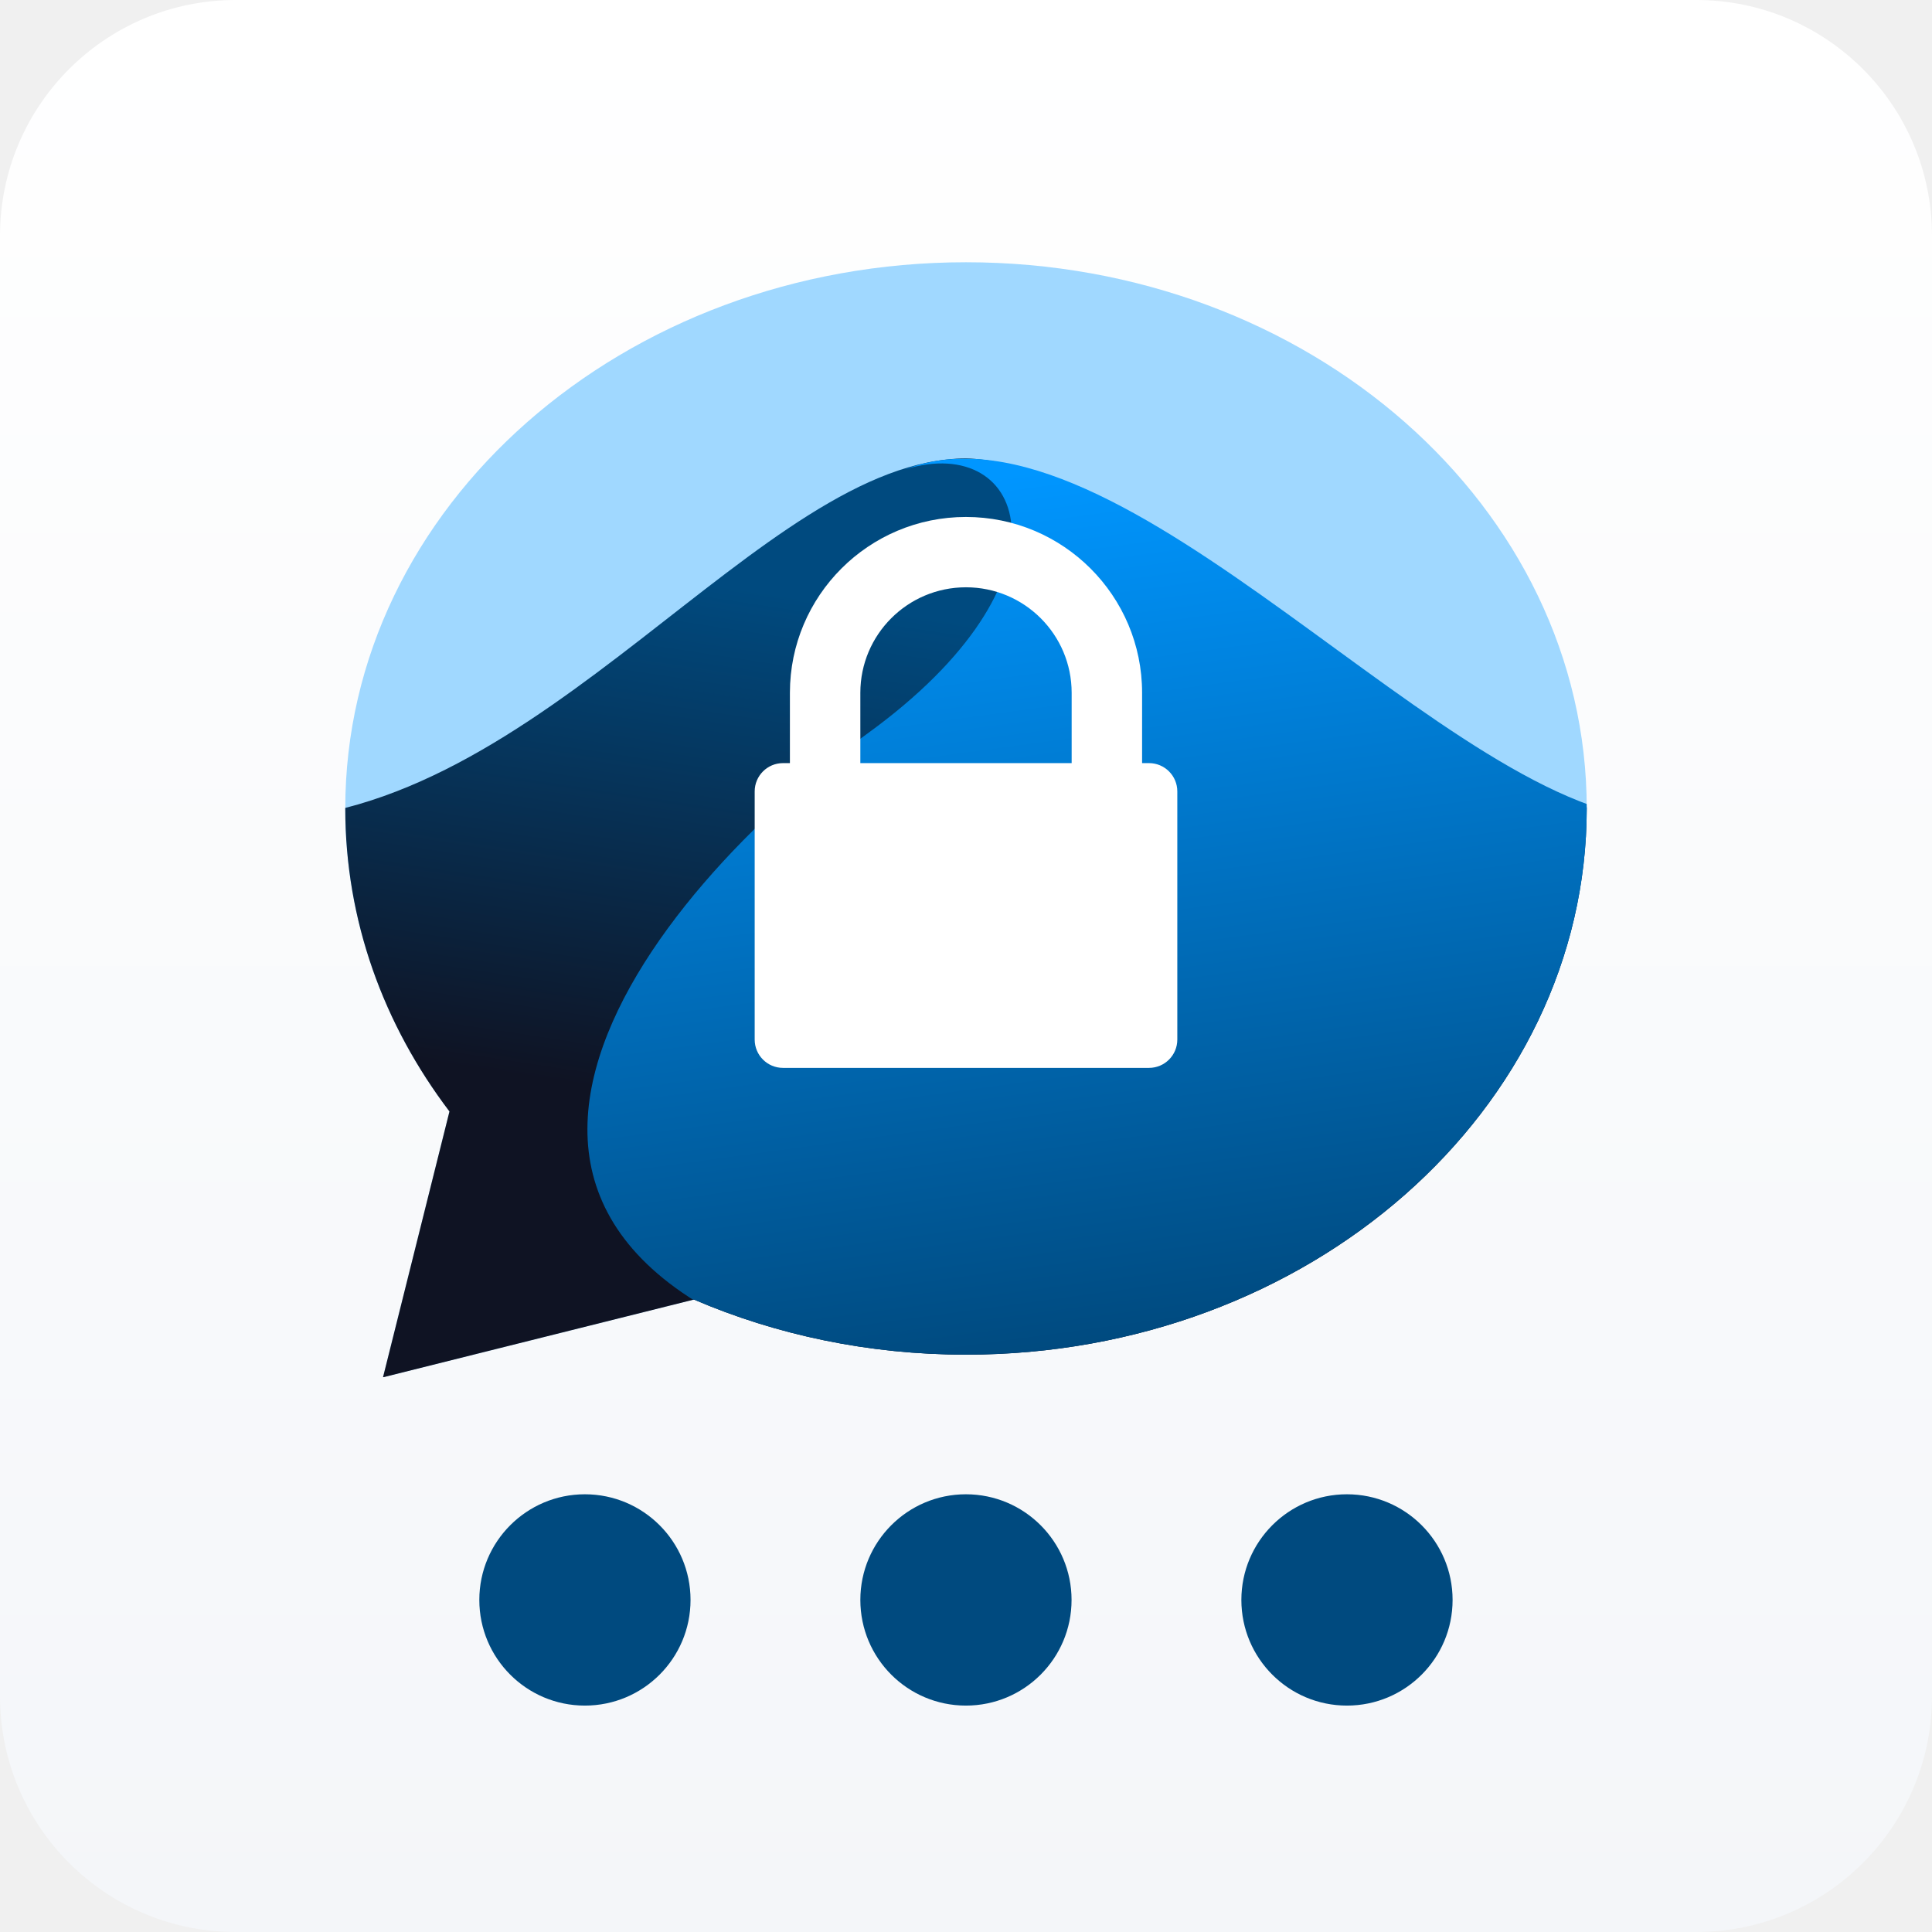
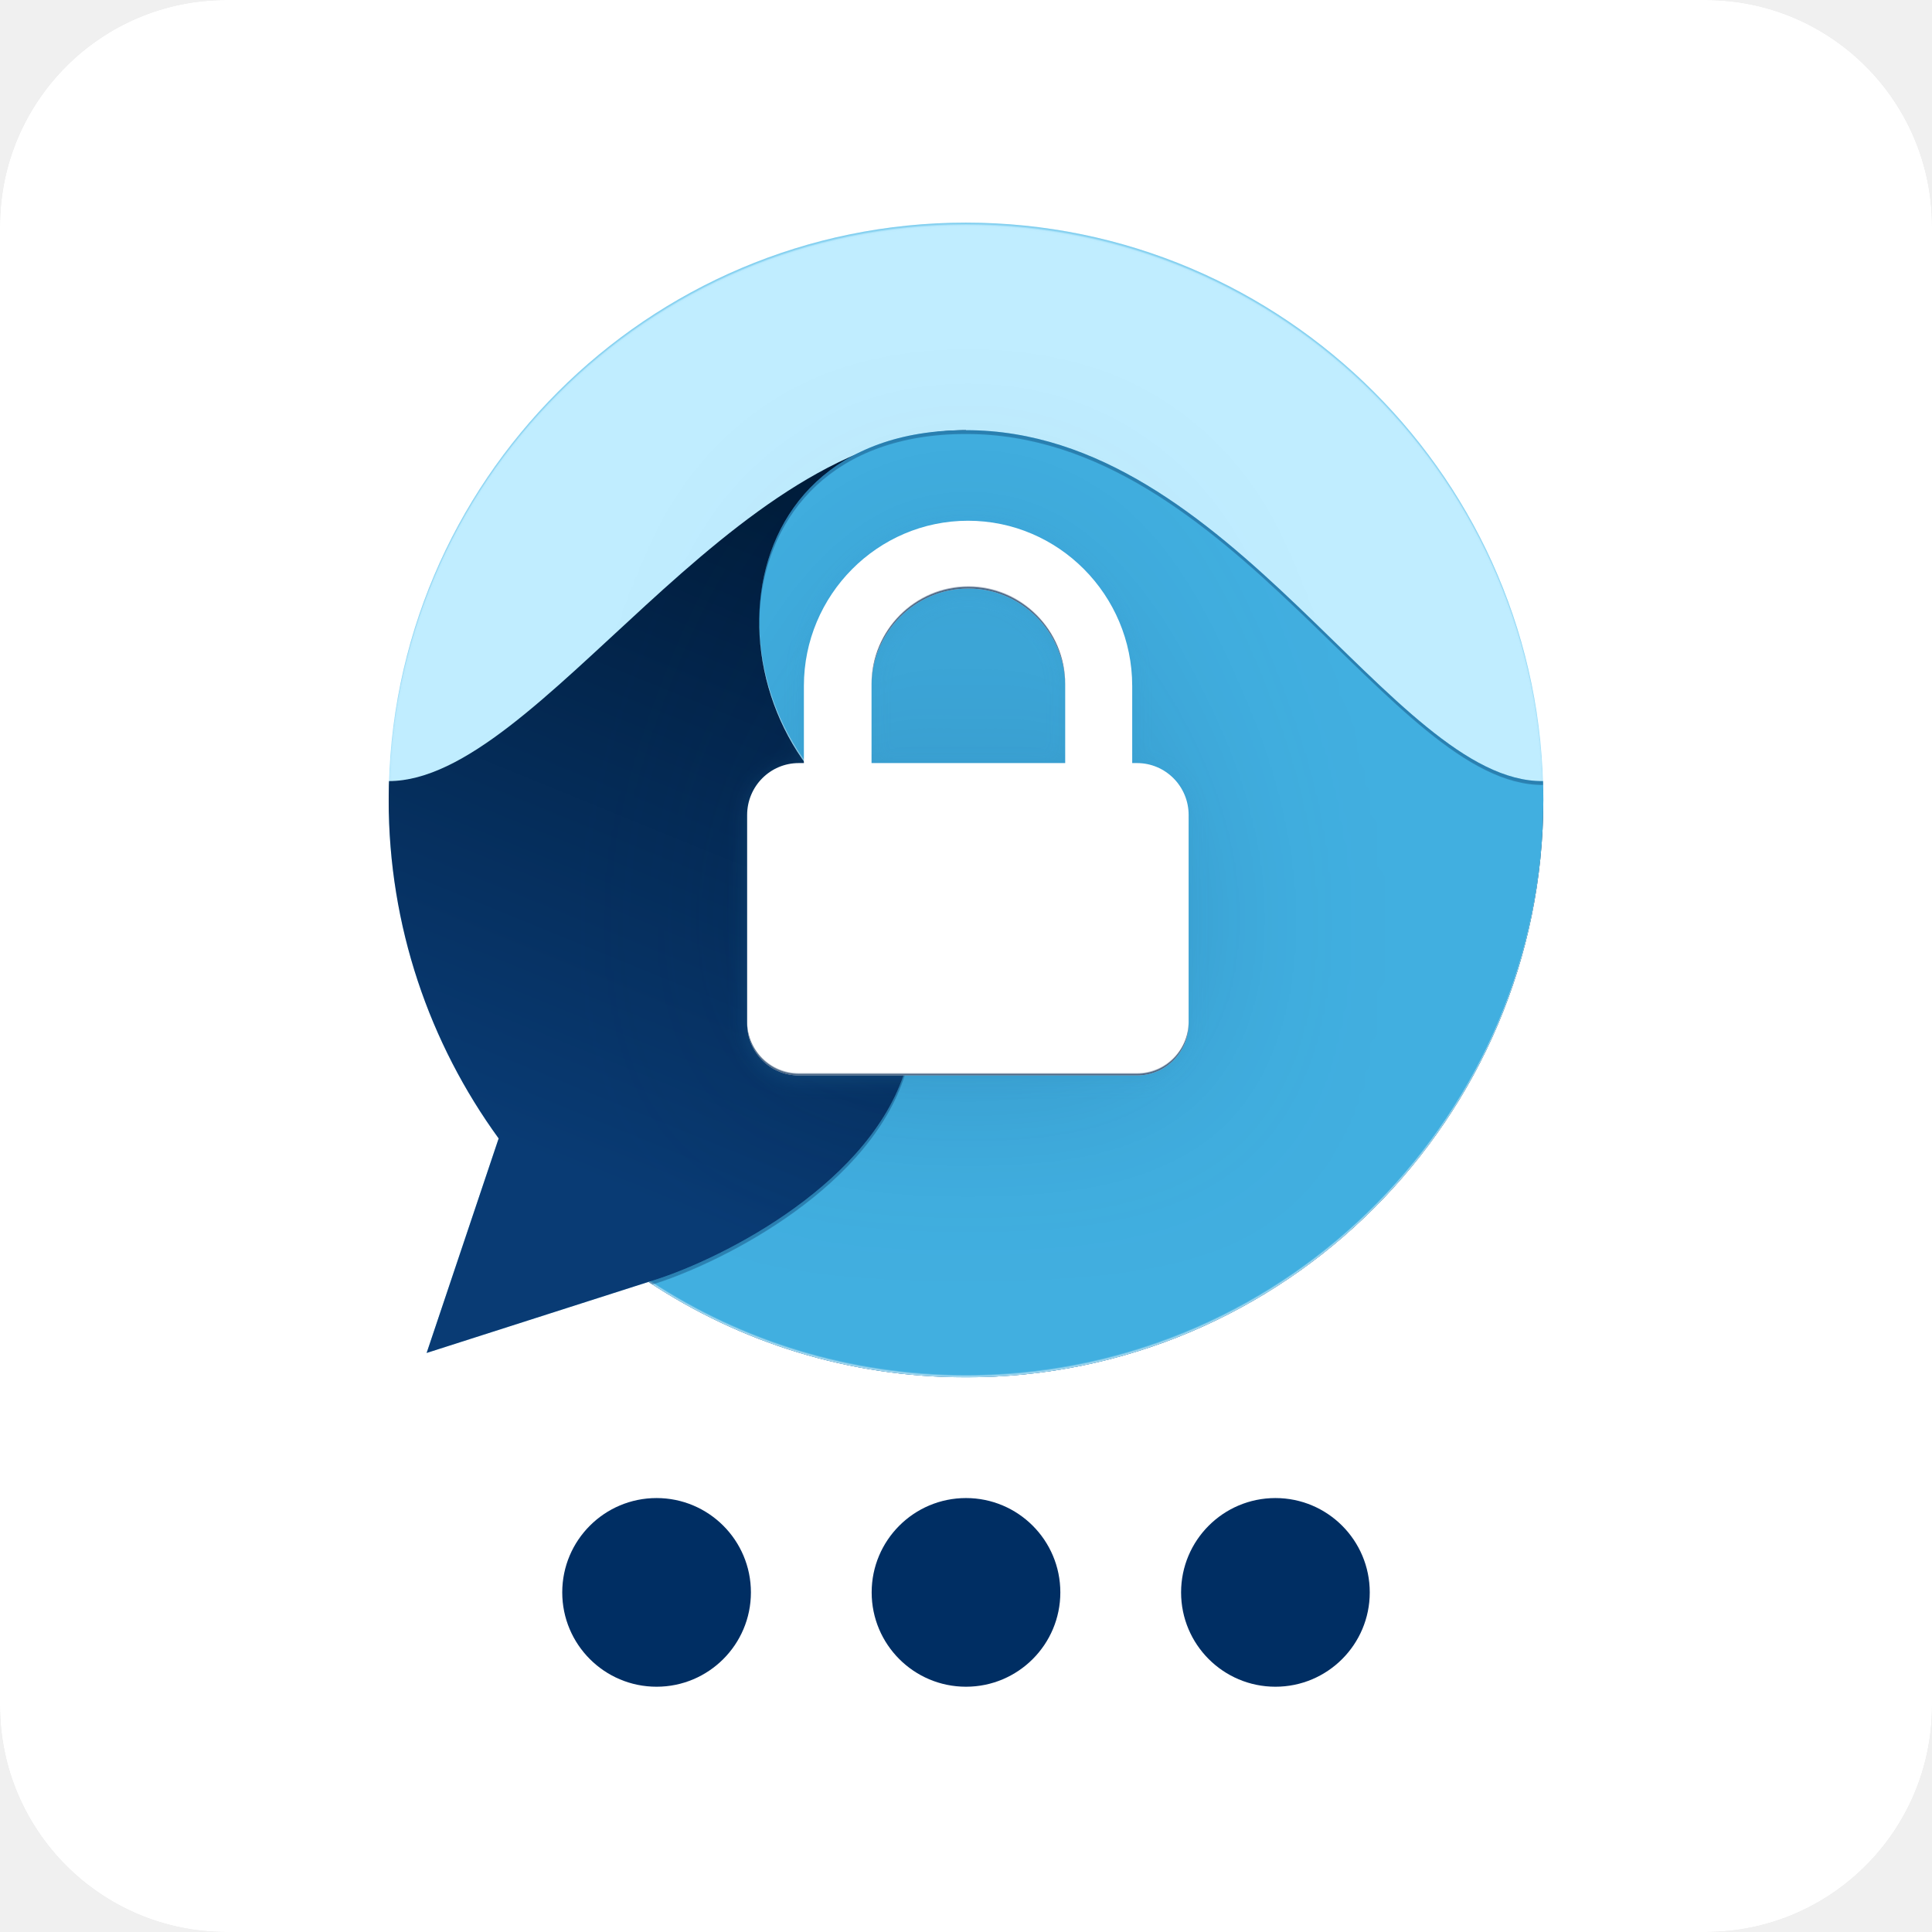
- <svg xmlns="http://www.w3.org/2000/svg" xmlns:xlink="http://www.w3.org/1999/xlink" width="1024" height="1024" id="screenshot-9c1d03e6-e587-800f-8002-d426c9356bf7" viewBox="0 0 1024 1024" style="-webkit-print-color-adjust: exact;" fill="none" version="1.1">
-   <g id="shape-9c1d03e6-e587-800f-8002-d426c9356bf7">
-     <defs>
-       <clipPath class="frame-clip-def frame-clip" id="frame-clip-9c1d03e6-e587-800f-8002-d426c9356bf7-rumext-id-62">
-         <rect rx="0" ry="0" x="0" y="0" width="1024" height="1024" transform="matrix(1, 0, 0, 1, 0, 0)" />
-       </clipPath>
-     </defs>
-     <g clip-path="url(#frame-clip-9c1d03e6-e587-800f-8002-d426c9356bf7-rumext-id-62)">
-       <clipPath class="frame-clip-def frame-clip" id="frame-clip-9c1d03e6-e587-800f-8002-d426c9356bf7-rumext-id-62">
-         <rect rx="0" ry="0" x="0" y="0" width="1024" height="1024" transform="matrix(1, 0, 0, 1, 0, 0)" />
-       </clipPath>
-       <g class="fills" id="fills-9c1d03e6-e587-800f-8002-d426c9356bf7">
-         <rect rx="0" ry="0" x="0" y="0" transform="matrix(1, 0, 0, 1, 0, 0)" width="1024" height="1024" class="frame-background" />
-       </g>
-       <g class="frame-children">
-         <g id="shape-3bf9817f-fa23-809f-8003-ef5a0e1466ad" rx="0" ry="0">
-           <g clip-path="url(#rumext-id-63-9c1d03e6-e587-800f-8002-d426e2f2e514-clip)">
-             <g mask="url(#rumext-id-63-9c1d03e6-e587-800f-8002-d426e2f2e514-mask)">
-               <defs>
-                 <filter id="rumext-id-63-9c1d03e6-e587-800f-8002-d426e2f2e514-filter">
-                   <feFlood flood-color="white" result="FloodResult" />
-                   <feComposite in="FloodResult" in2="SourceGraphic" operator="in" result="comp" />
-                 </filter>
-                 <clipPath id="rumext-id-63-9c1d03e6-e587-800f-8002-d426e2f2e514-clip" class="mask-clip-path">
-                   <polyline points="0,0 1024,0 1024,1024 0,1024" />
-                 </clipPath>
-                 <mask width="1024" maskUnits="userSpaceOnUse" height="1024" class="mask-shape" x="0" id="rumext-id-63-9c1d03e6-e587-800f-8002-d426e2f2e514-mask" data-old-y="0" data-old-width="1024" data-old-x="0" y="0" data-old-height="1024">
-                   <g filter="url(#rumext-id-63-9c1d03e6-e587-800f-8002-d426e2f2e514-filter)">
-                     <g id="shape-9c1d03e6-e587-800f-8002-d426e2f2e514">
-                       <g class="fills" id="fills-9c1d03e6-e587-800f-8002-d426e2f2e514">
-                         <rect width="1024" height="1024" x="0" transform="matrix(1, 0, 0, 1, 0, 0)" fill-rule="evenodd" stroke="none" style="fill: rgb(0, 0, 0); fill-opacity: 1;" ry="125" rx="125" y="0" />
-                       </g>
-                       <g id="strokes-9c1d03e6-e587-800f-8002-d426e2f2e514" class="strokes">
-                         <g class="stroke-shape">
-                           <rect width="1024" height="1024" x="0" transform="matrix(1, 0, 0, 1, 0, 0)" fill-rule="evenodd" stroke="none" style="fill: none; stroke-width: 1;" ry="125" rx="125" y="0" />
-                         </g>
-                       </g>
-                     </g>
-                   </g>
-                 </mask>
-               </defs>
-               <g id="shape-3bf9817f-fa23-809f-8003-ef5a0773cb47" rx="0" ry="0" style="fill: rgb(0, 0, 0);">
-                 <g id="shape-3bf9817f-fa23-809f-8003-ef5a0773cb48">
-                   <defs>
-                     <linearGradient x1="512" y1="0" x2="512" y2="1024" id="rumext-id-66-linearGradient-1">
-                       <stop stop-color="#FFFFFF" offset="0%" />
-                       <stop stop-color="#F5F9F4" offset="100%" />
-                     </linearGradient>
-                     <linearGradient id="fill-color-gradient_rumext-id-66_0" x1="0.5" y1="0" x2="0.5" y2="1" gradientTransform="">
-                       <stop offset="0" stop-color="#FFFFFF" stop-opacity="1" />
-                       <stop offset="1" stop-color="#F4F6F9" stop-opacity="1" />
-                     </linearGradient>
-                     <pattern patternUnits="userSpaceOnUse" x="0" y="0" height="1024" width="1024" data-loading="false" id="fill-0-rumext-id-66">
-                       <g>
-                         <rect width="1024" height="1024" style="fill: url(&quot;#fill-color-gradient_rumext-id-66_0&quot;);" />
-                       </g>
-                     </pattern>
-                   </defs>
-                   <g class="fills" id="fills-3bf9817f-fa23-809f-8003-ef5a0773cb48">
-                     <rect width="1024" height="1024" x="0" transform="matrix(1, 0, 0, 1, 0, 0)" fill-rule="evenodd" stroke="none" ry="0" fill="url(#fill-0-rumext-id-66)" rx="0" y="0" />
-                   </g>
-                   <g id="strokes-3bf9817f-fa23-809f-8003-ef5a0773cb48" class="strokes">
-                     <g class="stroke-shape">
-                       <rect width="1024" height="1024" x="0" transform="matrix(1, 0, 0, 1, 0, 0)" fill-rule="evenodd" stroke="none" style="fill: none; stroke-width: 1;" ry="0" rx="0" y="0" />
-                     </g>
-                   </g>
-                 </g>
-                 <g id="shape-3bf9817f-fa23-809f-8003-ef5a0773cb49" rx="0" ry="0" style="fill: rgb(0, 0, 0);">
-                   <g id="shape-3bf9817f-fa23-809f-8003-ef5a0773cb4c" rx="0" ry="0" style="fill: rgb(0, 0, 0);">
-                     <g id="shape-3bf9817f-fa23-809f-8003-ef5a0773cb4f">
-                       <g class="fills" id="fills-3bf9817f-fa23-809f-8003-ef5a0773cb4f">
-                         <path fill-rule="evenodd" stroke="none" rx="0" ry="0" d="M367.823,688.794L203.000,730.000L238.225,589.101C203.339,543.145,183.000,487.913,183.000,428.500C183.000,268.614,330.298,139.000,512.000,139.000C693.702,139.000,841.000,268.614,841.000,428.500C841.000,588.386,693.702,718.000,512.000,718.000C460.287,718.000,411.361,707.501,367.823,688.794ZZ" style="fill: rgb(160, 216, 255);" />
-                       </g>
-                       <g id="strokes-3bf9817f-fa23-809f-8003-ef5a0773cb4f" class="strokes">
-                         <g class="stroke-shape">
-                           <path fill-rule="evenodd" stroke="none" rx="0" ry="0" d="M367.823,688.794L203.000,730.000L238.225,589.101C203.339,543.145,183.000,487.913,183.000,428.500C183.000,268.614,330.298,139.000,512.000,139.000C693.702,139.000,841.000,268.614,841.000,428.500C841.000,588.386,693.702,718.000,512.000,718.000C460.287,718.000,411.361,707.501,367.823,688.794ZZ" style="fill: none; stroke-width: 1;" />
-                         </g>
-                       </g>
-                     </g>
-                   </g>
-                   <g id="shape-3bf9817f-fa23-809f-8003-ef5a0773cb4d">
-                     <defs>
-                       <linearGradient x1="239.95" y1="355.08" x2="165.544" y2="653.039" id="rumext-id-70-linearGradient-4">
-                         <stop stop-color="#547D53" offset="0%" />
-                         <stop stop-color="#0F230F" offset="100%" />
-                       </linearGradient>
-                       <mask width="1228.8" height="1228.8" x="-102.4" id="rumext-id-70-mask-3" data-old-y="-102.4" data-old-width="1228.8" data-old-x="-102.4" fill="white" y="-102.4" data-old-height="1228.8">
-                         <g class="svg-mask-wrapper" transform="matrix(1, 0, 0, 1, 183, 139)">
-                           <use xlink:href="#rumext-id-70-path-2" />
-                         </g>
-                       </mask>
-                       <path d="M184.823,549.794 L20,591 L55.225,450.101 C20.339,404.145 0,348.913 0,289.5 C0,129.614 147.298,0 329,0 C510.702,0 658,129.614 658,289.5 C658,449.386 510.702,579 329,579 C277.287,579 228.361,568.501 184.823,549.794 Z" id="rumext-id-70-path-2" />
-                       <linearGradient id="fill-color-gradient_rumext-id-70_0" x1="0.348" y1="0.143" x2="0.223" y2="0.68" gradientTransform="matrix(1, 0, 0, 1, 0, 0)">
-                         <stop offset="0" stop-color="#004A7F" stop-opacity="1" />
-                         <stop offset="1" stop-color="#0F1323" stop-opacity="1" />
-                       </linearGradient>
-                       <pattern patternUnits="userSpaceOnUse" x="134.746" y="243" height="487" width="747.239" data-loading="false" patternTransform="" id="fill-0-rumext-id-70">
-                         <g>
-                           <rect width="747.239" height="487" style="fill: url(&quot;#fill-color-gradient_rumext-id-70_0&quot;);" />
-                         </g>
-                       </pattern>
-                     </defs>
-                     <g class="fills" id="fills-3bf9817f-fa23-809f-8003-ef5a0773cb4d">
-                       <path fill="url(#fill-0-rumext-id-70)" fill-rule="evenodd" stroke="none" mask="url(#rumext-id-70-mask-3)" rx="0" ry="0" d="M134.746,434.500C286.612,434.500,403.713,243.000,512.000,243.000C618.381,245.594,774.803,438.389,881.985,434.500L881.985,730.000L134.746,730.000L134.746,434.500ZZ" />
-                     </g>
-                     <g id="strokes-3bf9817f-fa23-809f-8003-ef5a0773cb4d" class="strokes">
-                       <g class="stroke-shape">
-                         <path fill-rule="evenodd" stroke="none" mask="url(#rumext-id-70-mask-3)" rx="0" ry="0" d="M134.746,434.500C286.612,434.500,403.713,243.000,512.000,243.000C618.381,245.594,774.803,438.389,881.985,434.500L881.985,730.000L134.746,730.000L134.746,434.500ZZ" style="fill: none; stroke-width: 1;" />
-                       </g>
-                     </g>
-                   </g>
-                   <g id="shape-3bf9817f-fa23-809f-8003-ef5a0773cb4e">
-                     <defs>
-                       <linearGradient x1="512" y1="0" x2="512" y2="1024" id="rumext-id-71-linearGradient-5">
-                         <stop stop-color="#0CD273" offset="0%" />
-                         <stop stop-color="#05A63F" offset="100%" />
-                       </linearGradient>
-                       <mask width="1228.8" height="1228.8" x="-102.4" id="rumext-id-71-mask-3" data-old-y="-102.4" data-old-width="1228.8" data-old-x="-102.4" fill="white" y="-102.4" data-old-height="1228.8">
-                         <g class="svg-mask-wrapper" transform="matrix(1, 0, 0, 1, 183, 139)">
-                           <use xlink:href="#rumext-id-71-path-2" />
-                         </g>
-                       </mask>
-                       <path d="M184.823,549.794 L20,591 L55.225,450.101 C20.339,404.145 0,348.913 0,289.5 C0,129.614 147.298,0 329,0 C510.702,0 658,129.614 658,289.5 C658,449.386 510.702,579 329,579 C277.287,579 228.361,568.501 184.823,549.794 Z" id="rumext-id-71-path-2" />
-                       <linearGradient id="fill-color-gradient_rumext-id-71_0" x1="0.5" y1="0" x2="0.649" y2="0.936" gradientTransform="matrix(1, 0, 0, 1, 0, 0)">
-                         <stop offset="0" stop-color="#0096FF" stop-opacity="1" />
-                         <stop offset="1" stop-color="#004A7F" stop-opacity="1" />
-                       </linearGradient>
-                       <pattern patternUnits="userSpaceOnUse" x="311.343" y="243.119" height="486.881" width="570.642" data-loading="false" patternTransform="" id="fill-0-rumext-id-71">
-                         <g>
-                           <rect width="570.642" height="486.881" style="fill: url(&quot;#fill-color-gradient_rumext-id-71_0&quot;);" />
-                         </g>
-                       </pattern>
-                     </defs>
-                     <g class="fills" id="fills-3bf9817f-fa23-809f-8003-ef5a0773cb4e">
-                       <path fill="url(#fill-0-rumext-id-71)" fill-rule="evenodd" stroke="none" mask="url(#rumext-id-71-mask-3)" rx="0" ry="0" d="M479.875,248.714C544.401,228.981,572.516,307.347,459.239,389.180C345.963,471.012,182.845,668.000,479.875,730.000L881.985,730.000L881.985,434.500C769.902,434.500,594.941,204.732,479.875,248.714ZZ" />
-                     </g>
-                     <g id="strokes-3bf9817f-fa23-809f-8003-ef5a0773cb4e" class="strokes">
-                       <g class="stroke-shape">
-                         <path fill-rule="evenodd" stroke="none" mask="url(#rumext-id-71-mask-3)" rx="0" ry="0" d="M479.875,248.714C544.401,228.981,572.516,307.347,459.239,389.180C345.963,471.012,182.845,668.000,479.875,730.000L881.985,730.000L881.985,434.500C769.902,434.500,594.941,204.732,479.875,248.714ZZ" style="fill: none; stroke-width: 1;" />
-                       </g>
-                     </g>
-                   </g>
-                 </g>
-                 <g id="shape-3bf9817f-fa23-809f-8003-ef5a0773cb4a">
-                   <g class="fills" id="fills-3bf9817f-fa23-809f-8003-ef5a0773cb4a">
-                     <path fill-rule="evenodd" stroke="none" rx="0" ry="0" d="M511.956,274.000C563.576,274.000,605.333,315.770,605.333,367.191L605.333,404.468L609.000,404.468C617.284,404.468,624.000,411.184,624.000,419.468L624.000,551.000C624.000,559.284,617.284,566.000,609.000,566.000L415.000,566.000C406.716,566.000,400.000,559.284,400.000,551.000L400.000,419.468C400.000,411.184,406.716,404.468,415.000,404.468L418.667,404.468L418.667,367.191C418.667,315.770,460.424,274.000,511.956,274.000ZZM511.974,311.277C481.054,311.277,456.000,336.345,456.000,367.198L456.000,404.468L568.000,404.468L568.000,367.198C568.000,336.345,542.946,311.277,511.974,311.277ZZ" style="fill: rgb(255, 255, 255);" />
-                   </g>
-                   <g id="strokes-3bf9817f-fa23-809f-8003-ef5a0773cb4a" class="strokes">
-                     <g class="stroke-shape">
-                       <path fill-rule="evenodd" stroke="none" rx="0" ry="0" d="M511.956,274.000C563.576,274.000,605.333,315.770,605.333,367.191L605.333,404.468L609.000,404.468C617.284,404.468,624.000,411.184,624.000,419.468L624.000,551.000C624.000,559.284,617.284,566.000,609.000,566.000L415.000,566.000C406.716,566.000,400.000,559.284,400.000,551.000L400.000,419.468C400.000,411.184,406.716,404.468,415.000,404.468L418.667,404.468L418.667,367.191C418.667,315.770,460.424,274.000,511.956,274.000ZZM511.974,311.277C481.054,311.277,456.000,336.345,456.000,367.198L456.000,404.468L568.000,404.468L568.000,367.198C568.000,336.345,542.946,311.277,511.974,311.277ZZ" style="fill: none; stroke-width: 1;" />
-                     </g>
-                   </g>
-                 </g>
-                 <g id="shape-3bf9817f-fa23-809f-8003-ef5a0773cb4b">
-                   <g class="fills" id="fills-3bf9817f-fa23-809f-8003-ef5a0773cb4b">
-                     <path fill-rule="evenodd" stroke="none" rx="0" ry="0" d="M567.951,847.990C567.951,878.940,542.908,904.000,511.949,904.000C481.043,904.000,456.000,878.940,456.000,847.990C456.000,817.099,481.043,792.000,511.949,792.000C542.908,792.000,567.951,817.099,567.951,847.990ZZM366.000,847.990C366.000,878.940,340.957,904.000,309.998,904.000C279.092,904.000,254.049,878.940,254.049,847.990C254.049,817.099,279.092,792.000,309.998,792.000C340.957,792.000,366.000,817.099,366.000,847.990ZZM769.902,847.990C769.902,878.940,744.859,904.000,713.901,904.000C682.995,904.000,657.951,878.940,657.951,847.990C657.951,817.099,682.995,792.000,713.901,792.000C744.859,792.000,769.902,817.099,769.902,847.990ZZ" style="fill: rgb(0, 74, 127);" />
-                   </g>
-                   <g id="strokes-3bf9817f-fa23-809f-8003-ef5a0773cb4b" class="strokes">
-                     <g class="stroke-shape">
-                       <path fill-rule="evenodd" stroke="none" rx="0" ry="0" d="M567.951,847.990C567.951,878.940,542.908,904.000,511.949,904.000C481.043,904.000,456.000,878.940,456.000,847.990C456.000,817.099,481.043,792.000,511.949,792.000C542.908,792.000,567.951,817.099,567.951,847.990ZZM366.000,847.990C366.000,878.940,340.957,904.000,309.998,904.000C279.092,904.000,254.049,878.940,254.049,847.990C254.049,817.099,279.092,792.000,309.998,792.000C340.957,792.000,366.000,817.099,366.000,847.990ZZM769.902,847.990C769.902,878.940,744.859,904.000,713.901,904.000C682.995,904.000,657.951,878.940,657.951,847.990C657.951,817.099,682.995,792.000,713.901,792.000C744.859,792.000,769.902,817.099,769.902,847.990ZZ" style="fill: none; stroke-width: 1;" />
-                     </g>
-                   </g>
-                 </g>
-               </g>
-             </g>
-           </g>
+ <svg xmlns="http://www.w3.org/2000/svg" xmlns:xlink="http://www.w3.org/1999/xlink" width="1024px" height="1024px" viewBox="0 0 1024 1024" version="1.1">
+   <defs>
+     <rect id="path-1" x="0" y="0" width="1024" height="1024" rx="120" />
+     <path d="M305.914,0 C137.222,0 0,137.262 0,306 C0,372.91 21.666,435.006 58.294,485.404 L20.12,599.1 L137.738,561.43 C186.06,593.424 243.838,612 306.086,612 C474.778,612 612,474.738 612,306 C612,137.262 474.606,0 305.914,0 Z" id="path-3" />
+     <filter x="-0.2%" y="-0.2%" width="100.3%" height="100.3%" filterUnits="objectBoundingBox" id="filter-5">
+       <feGaussianBlur stdDeviation="0.5" in="SourceAlpha" result="shadowBlurInner1" />
+       <feOffset dx="0" dy="1" in="shadowBlurInner1" result="shadowOffsetInner1" />
+       <feComposite in="shadowOffsetInner1" in2="SourceAlpha" operator="arithmetic" k2="-1" k3="1" result="shadowInnerInner1" />
+       <feColorMatrix values="0 0 0 0 0.251   0 0 0 0 0.682   0 0 0 0 0.867  0 0 0 0.502 0" type="matrix" in="shadowInnerInner1" />
+     </filter>
+     <linearGradient x1="50%" y1="16.359%" x2="18.988%" y2="79.485%" id="linearGradient-6">
+       <stop stop-color="#001C3B" offset="0%" />
+       <stop stop-color="#093B74" offset="100%" />
+     </linearGradient>
+     <path d="M306,110 C446.941,110 531.885,296.748 611.838,296.002 L611.959,300.947 L611.999,305.88 L612,306.12 C611.935,473.116 477.469,609.252 311.137,611.959 L306.206,611.999 L305.775,612 C244.268,611.939 187.135,593.741 139.19,562.386 L137.738,561.43 C171.522,551.547 251.835,512.912 272.876,452 C293.916,391.088 318.95,346.998 266.426,323.76 C169.289,280.782 164.964,110 306,110 Z" id="path-7" />
+     <filter x="-0.2%" y="-0.2%" width="100.4%" height="100.4%" filterUnits="objectBoundingBox" id="filter-9">
+       <feOffset dx="0" dy="-1" in="SourceAlpha" result="shadowOffsetInner1" />
+       <feComposite in="shadowOffsetInner1" in2="SourceAlpha" operator="arithmetic" k2="-1" k3="1" result="shadowInnerInner1" />
+       <feColorMatrix values="0 0 0 0 1   0 0 0 0 1   0 0 0 0 1  0 0 0 0.499 0" type="matrix" in="shadowInnerInner1" result="shadowMatrixInner1" />
+       <feOffset dx="0" dy="2" in="SourceAlpha" result="shadowOffsetInner2" />
+       <feComposite in="shadowOffsetInner2" in2="SourceAlpha" operator="arithmetic" k2="-1" k3="1" result="shadowInnerInner2" />
+       <feColorMatrix values="0 0 0 0 0.004   0 0 0 0 0.161   0 0 0 0 0.345  0 0 0 0.349 0" type="matrix" in="shadowInnerInner2" result="shadowMatrixInner2" />
+       <feMerge>
+         <feMergeNode in="shadowMatrixInner1" />
+         <feMergeNode in="shadowMatrixInner2" />
+       </feMerge>
+     </filter>
+     <path d="M602.81,404.444 L600.092,404.444 L600.092,363.568 C600.092,315.336 561.006,276 513.084,276 C465.164,276 426.078,315.336 426.078,363.568 L426.078,404.444 L423.36,404.444 C408.236,404.444 396,416.758 396,431.98 L396,542.464 C396,557.686 408.236,570 423.36,570 L602.64,570 C617.764,570 630,557.686 630,542.464 L630,431.98 C630,416.758 617.764,404.444 602.64,404.444 L602.81,404.444 Z M461.934,363.568 C461.934,335.006 485.046,311.916 513.254,311.916 C541.464,311.916 564.576,335.176 564.576,363.568 L564.576,404.444 L461.934,404.444 L461.934,363.568 Z" id="path-10" />
+     <filter x="-65.2%" y="-50.2%" width="230.3%" height="203.7%" filterUnits="objectBoundingBox" id="filter-11">
+       <feOffset dx="0" dy="5" in="SourceAlpha" result="shadowOffsetOuter1" />
+       <feGaussianBlur stdDeviation="50" in="shadowOffsetOuter1" result="shadowBlurOuter1" />
+       <feColorMatrix values="0 0 0 0 0   0 0 0 0 0.18   0 0 0 0 0.388  0 0 0 0.198 0" type="matrix" in="shadowBlurOuter1" result="shadowMatrixOuter1" />
+       <feOffset dx="0" dy="2" in="SourceAlpha" result="shadowOffsetOuter2" />
+       <feGaussianBlur stdDeviation="5" in="shadowOffsetOuter2" result="shadowBlurOuter2" />
+       <feColorMatrix values="0 0 0 0 0.192   0 0 0 0 0.561   0 0 0 0 0.757  0 0 0 0.2 0" type="matrix" in="shadowBlurOuter2" result="shadowMatrixOuter2" />
+       <feMerge>
+         <feMergeNode in="shadowMatrixOuter1" />
+         <feMergeNode in="shadowMatrixOuter2" />
+       </feMerge>
+     </filter>
+     <filter x="-42.9%" y="-32.5%" width="185.9%" height="168.4%" filterUnits="objectBoundingBox" id="filter-12">
+       <feOffset dx="0" dy="-1" in="SourceAlpha" result="shadowOffsetInner1" />
+       <feComposite in="shadowOffsetInner1" in2="SourceAlpha" operator="arithmetic" k2="-1" k3="1" result="shadowInnerInner1" />
+       <feColorMatrix values="0 0 0 0 0.004   0 0 0 0 0.153   0 0 0 0 0.325  0 0 0 0.705 0" type="matrix" in="shadowInnerInner1" />
+     </filter>
+   </defs>
+   <g id="icon-work-sandbox" stroke="none" stroke-width="1" fill="none" fill-rule="evenodd">
+     <mask id="mask-2" fill="white">
+       <use xlink:href="#path-1" />
+     </mask>
+     <use id="Rectangle" fill="#D8D8D8" xlink:href="#path-1" />
+     <g id="Default_Green" mask="url(#mask-2)">
+       <rect id="Rectangle" fill="#FFFFFF" fill-rule="nonzero" x="0" y="0" width="1024" height="1024" />
+       <g id="Path-3-+-Path-2-Mask" transform="translate(206, 118)">
+         <mask id="mask-4" fill="white">
+           <use xlink:href="#path-3" />
+         </mask>
+         <g id="Mask">
+           <use fill="#C0EDFF" fill-rule="evenodd" xlink:href="#path-3" />
+           <use fill="black" fill-opacity="1" filter="url(#filter-5)" xlink:href="#path-3" />
+         </g>
+         <path d="M306,110 C180.794,110 80,296 0,296 L0,612 L612,612 L612,306 L306,305 L306,110 Z" id="Path-3" fill="url(#linearGradient-6)" mask="url(#mask-4)" />
+         <mask id="mask-8" fill="white">
+           <use xlink:href="#path-7" />
+         </mask>
+         <g id="Combined-Shape">
+           <use fill="#41AFE0" fill-rule="evenodd" xlink:href="#path-7" />
+           <use fill="black" fill-opacity="1" filter="url(#filter-9)" xlink:href="#path-7" />
        </g>
      </g>
+       <g id="Shape" fill-rule="nonzero">
+         <use fill="black" fill-opacity="1" filter="url(#filter-11)" xlink:href="#path-10" />
+         <use fill="#FFFFFF" xlink:href="#path-10" />
+         <use fill="black" fill-opacity="1" filter="url(#filter-12)" xlink:href="#path-10" />
+       </g>
+       <path d="M348,894 C375.614,894 398,871.614 398,844 C398,816.386 375.614,794 348,794 C320.386,794 298,816.386 298,844 C298,871.614 320.386,894 348,894 Z" id="Path" fill="#002E63" fill-rule="nonzero" />
+       <path d="M512,894 C539.614,894 562,871.614 562,844 C562,816.386 539.614,794 512,794 C484.386,794 462,816.386 462,844 C462,871.614 484.386,894 512,894 Z" id="Path" fill="#002E63" fill-rule="nonzero" />
+       <path d="M676,894 C703.614,894 726,871.614 726,844 C726,816.386 703.614,794 676,794 C648.386,794 626,816.386 626,844 C626,871.614 648.386,894 676,894 Z" id="Path" fill="#002E63" fill-rule="nonzero" />
    </g>
  </g>
</svg>
